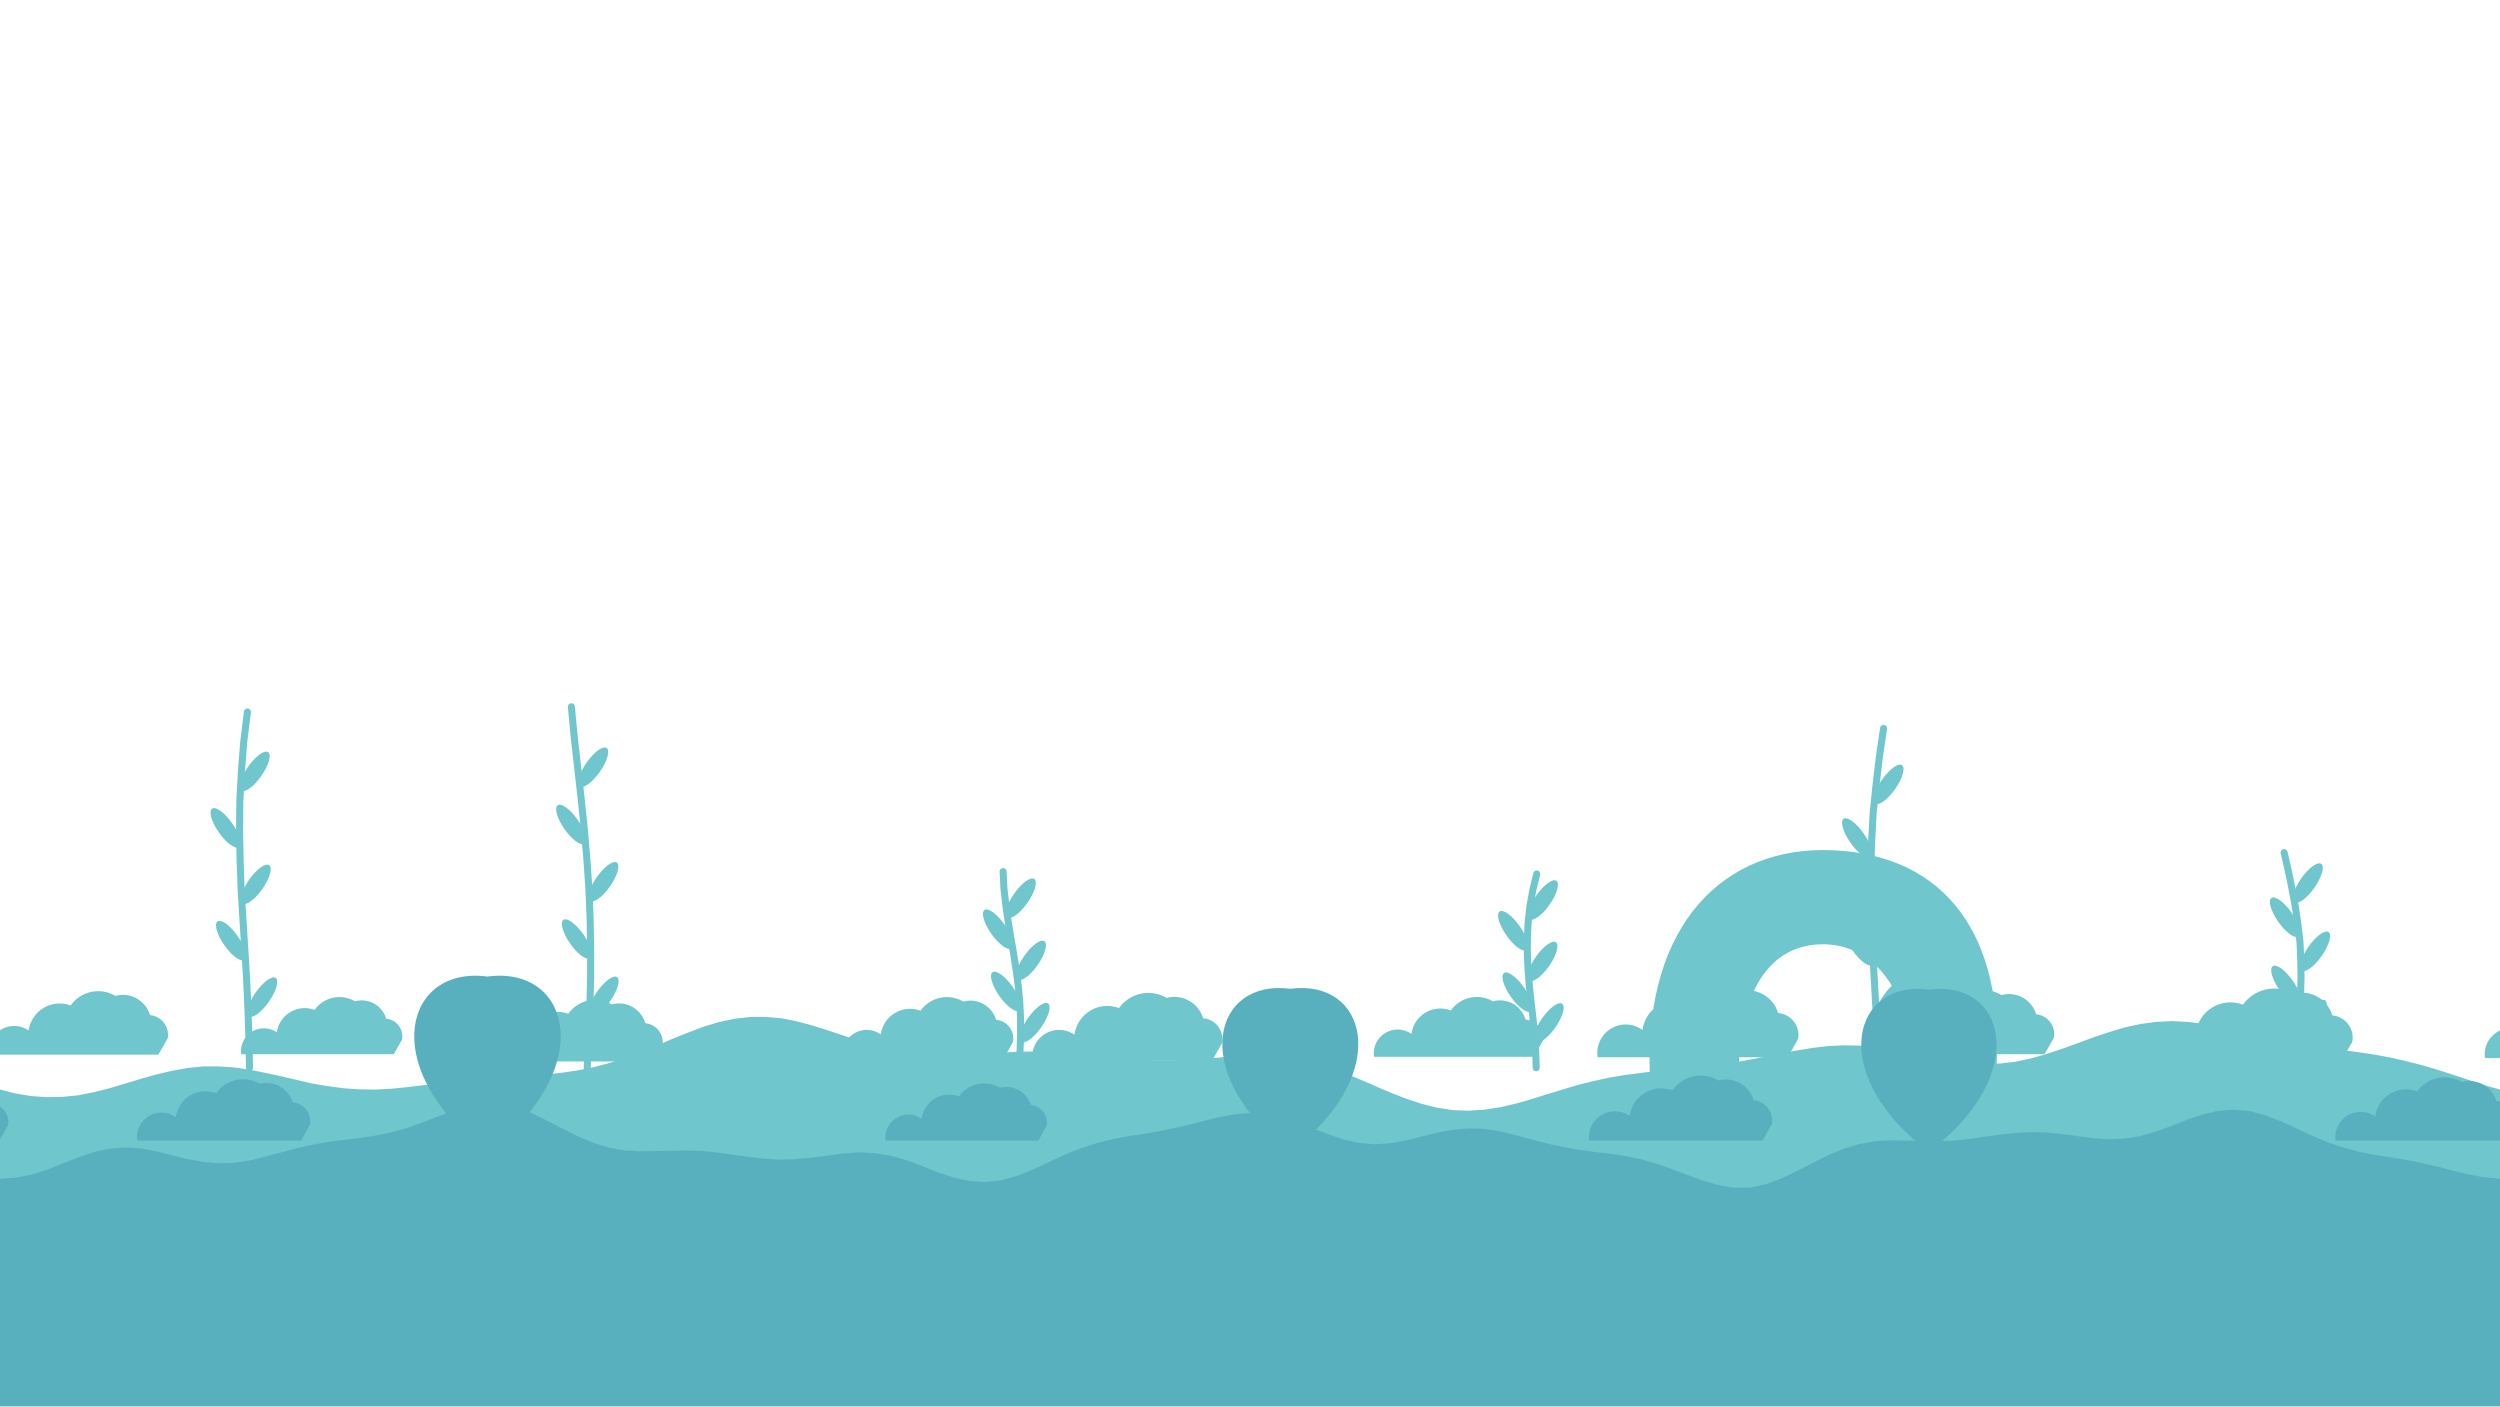
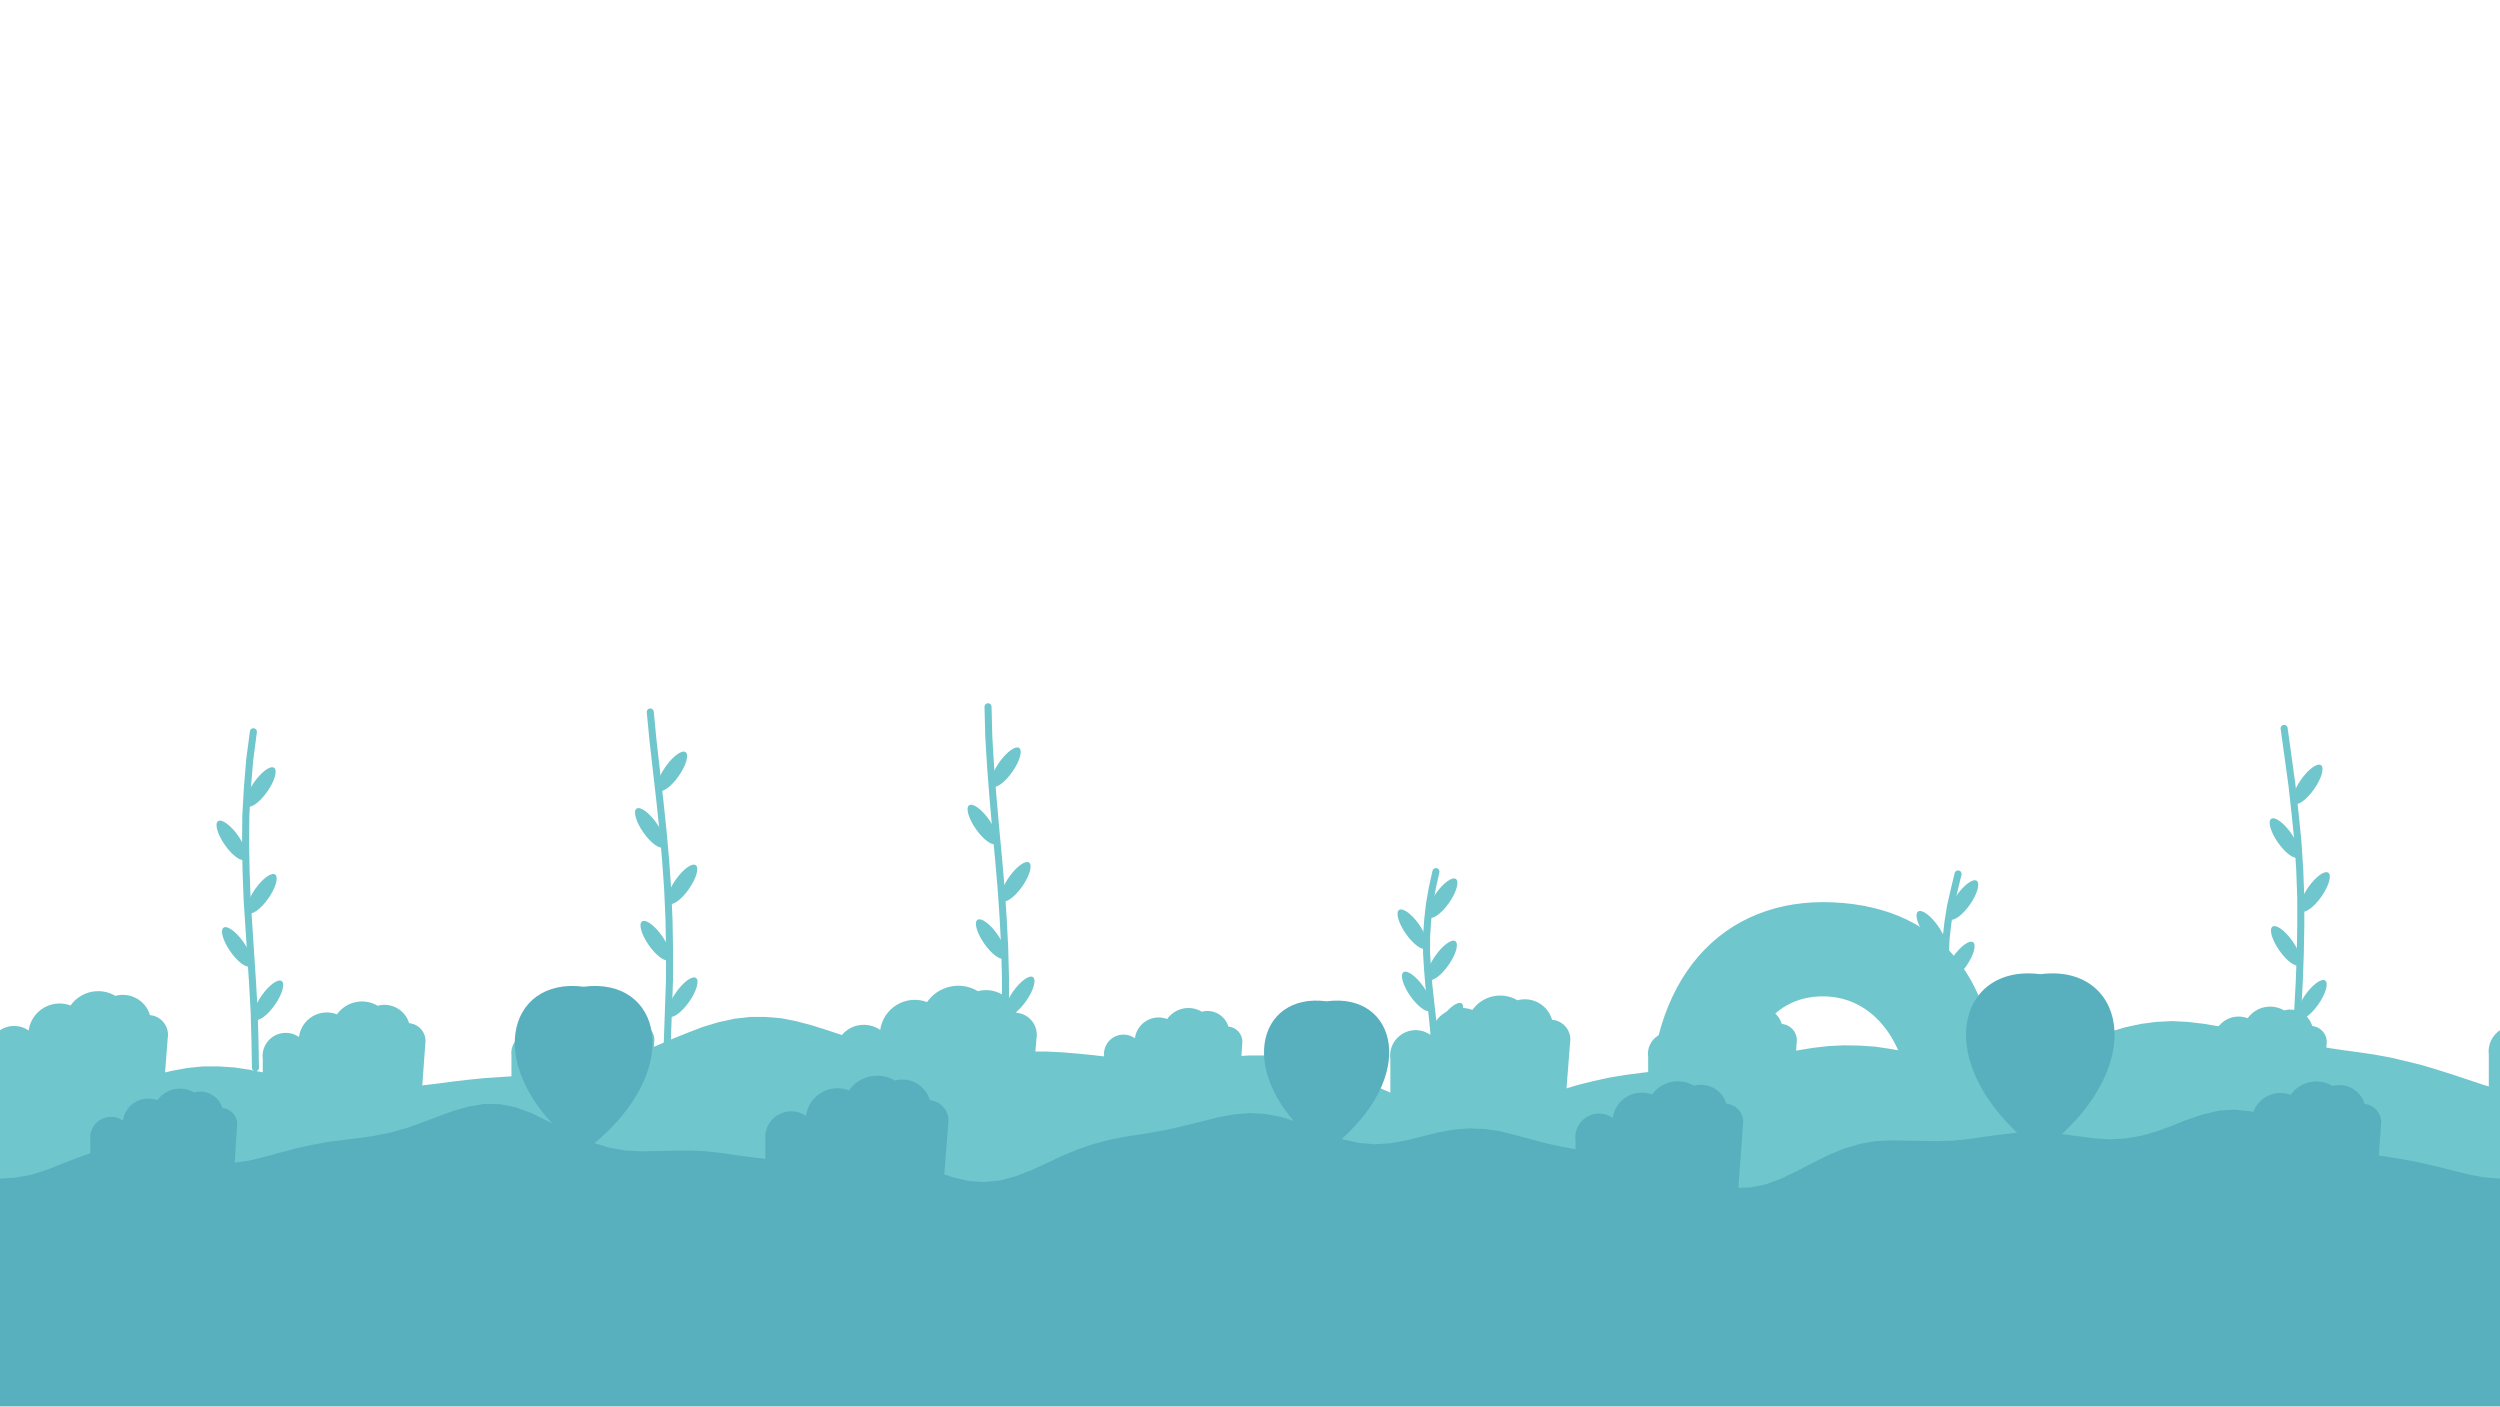
<svg xmlns="http://www.w3.org/2000/svg" width="960" height="540" viewBox="0 0 960 540">
  <path d="M0 540L0 418.4L6 419.9L12 420.9L18 421.3L24 421.2L30 420.6L36 419.4L42 417.9L48 416.1L54 414.3L60 412.6L66 411.2L72 410.1L78 409.5L84 409.5L90 409.9L96 410.8L102 412L108 413.3L114 414.7L120 416.1L126 417.1L132 417.9L138 418.3L144 418.4L150 418.1L156 417.5L162 416.8L168 416.1L174 415.3L180 414.6L186 414L192 413.6L198 413.2L204 412.9L210 412.5L216 411.9L222 411L228 409.8L234 408.2L240 406.3L246 404L252 401.6L258 399L264 396.6L270 394.3L276 392.5L282 391.2L288 390.5L294 390.5L300 391L306 392.2L312 393.8L318 395.7L324 397.7L330 399.7L336 401.5L342 403L348 404.2L354 404.9L360 405.2L366 405.2L372 404.9L378 404.6L384 404.2L390 403.9L396 403.8L402 403.8L408 404.1L414 404.6L420 405.2L426 405.9L432 406.4L438 406.9L444 407.1L450 407.1L456 406.9L462 406.5L468 406.1L474 405.6L480 405.3L486 405.3L492 405.7L498 406.6L504 407.9L510 409.7L516 411.9L522 414.4L528 417L534 419.6L540 421.9L546 423.9L552 425.4L558 426.3L564 426.5L570 426.1L576 425.2L582 423.8L588 422.1L594 420.2L600 418.4L606 416.6L612 415.1L618 413.8L624 412.8L630 412L636 411.3L642 410.8L648 410.3L654 409.7L660 408.9L666 408L672 406.9L678 405.7L684 404.5L690 403.4L696 402.4L702 401.7L708 401.4L714 401.5L720 401.9L726 402.8L732 403.9L738 405.1L744 406.3L750 407.4L756 408.2L762 408.5L768 408.4L774 407.7L780 406.4L786 404.7L792 402.7L798 400.5L804 398.3L810 396.3L816 394.5L822 393.2L828 392.4L834 392.1L840 392.4L846 393.1L852 394.1L858 395.3L864 396.7L870 398.1L876 399.4L882 400.5L888 401.5L894 402.4L900 403.3L906 404.1L912 405L918 406.1L924 407.5L930 409L936 410.8L942 412.7L948 414.7L954 416.7L960 418.4L960 540Z" fill="#6fc6cc" />
-   <path d="M-4.3 405A9.8 9.8 0 0 1 11 395.7A12 12 0 0 1 27.1 386.1A13 13 0 0 1 44.3 382.4A10.9 10.9 0 0 1 57.6 389.8A7.6 7.6 0 0 1 64.4 398.7L60.8 405Z" fill="#6fc6cc" />
-   <path d="M954.2 406.3A10.2 10.2 0 0 1 970.2 396.6A12.5 12.5 0 0 1 987 386.6A13.6 13.6 0 0 1 1005.1 382.7A11.4 11.4 0 0 1 1018.9 390.4A8 8 0 0 1 1026.1 399.8L1022.3 406.3Z" fill="#6fc6cc" />
-   <path d="M92.6 404.8A8.8 8.8 0 0 1 106.3 396.4A10.8 10.8 0 0 1 120.8 387.8A11.7 11.7 0 0 1 136.3 384.5A9.8 9.8 0 0 1 148.3 391.2A6.8 6.8 0 0 1 154.4 399.2L151.2 404.8Z" fill="#6fc6cc" />
-   <path d="M187.7 407.6A9.5 9.5 0 0 1 202.6 398.6A11.6 11.6 0 0 1 218.2 389.3A12.6 12.6 0 0 1 234.9 385.7A10.5 10.5 0 0 1 247.8 392.9A7.4 7.4 0 0 1 254.4 401.5L250.9 407.6Z" fill="#6fc6cc" />
-   <path d="M323.6 406.1A9.3 9.3 0 0 1 338.2 397.2A11.4 11.4 0 0 1 353.5 388.1A12.4 12.4 0 0 1 369.9 384.6A10.3 10.3 0 0 1 382.5 391.6A7.2 7.2 0 0 1 389 400.1L385.6 406.1Z" fill="#6fc6cc" />
-   <path d="M396.4 407.2A10.4 10.4 0 0 1 412.6 397.3A12.7 12.7 0 0 1 429.7 387.1A13.8 13.8 0 0 1 448 383.2A11.5 11.5 0 0 1 462 391A8.1 8.1 0 0 1 469.3 400.5L465.5 407.2Z" fill="#6fc6cc" />
-   <path d="M527.6 405.8A9.2 9.2 0 0 1 542 397A11.2 11.2 0 0 1 557.1 388A12.3 12.3 0 0 1 573.3 384.5A10.2 10.2 0 0 1 585.8 391.5A7.2 7.2 0 0 1 592.3 399.9L588.9 405.8Z" fill="#6fc6cc" />
-   <path d="M613.5 406A10.9 10.9 0 0 1 630.7 395.5A13.4 13.4 0 0 1 648.7 384.8A14.6 14.6 0 0 1 668 380.7A12.2 12.2 0 0 1 682.8 389A8.5 8.5 0 0 1 690.5 398.9L686.5 406Z" fill="#6fc6cc" />
-   <path d="M719.7 404.8A9.8 9.8 0 0 1 735.1 395.4A12 12 0 0 1 751.2 385.8A13.1 13.1 0 0 1 768.6 382.1A10.9 10.9 0 0 1 781.9 389.5A7.6 7.6 0 0 1 788.7 398.5L785.1 404.8Z" fill="#6fc6cc" />
-   <path d="M826 407A11 11 0 0 1 843.2 396.5A13.4 13.4 0 0 1 861.3 385.8A14.7 14.7 0 0 1 880.7 381.6A12.2 12.2 0 0 1 895.6 389.9A8.6 8.6 0 0 1 903.3 400L899.3 407Z" fill="#6fc6cc" />
-   <path d="M95.8 410L95.6 398.6L95.2 387.2L94.7 375.9L94 364.5L93.3 353.1L92.6 341.7L92.2 330.3L92 319L92.1 307.6L92.7 296.2L93.6 284.8L95 273.4" fill="none" stroke="#6fc6cc" stroke-width="2.7" stroke-linecap="round" stroke-linejoin="round" />
-   <ellipse cx="100.7" cy="382.9" rx="3.1" ry="9" fill="#6fc6cc" transform="rotate(35 100.7 382.9)" />
-   <ellipse cx="88.7" cy="361.2" rx="3.1" ry="9" fill="#6fc6cc" transform="rotate(-35 88.7 361.2)" />
-   <ellipse cx="98.2" cy="339.6" rx="3.1" ry="9" fill="#6fc6cc" transform="rotate(35 98.2 339.6)" />
-   <ellipse cx="86.6" cy="317.9" rx="3.1" ry="9" fill="#6fc6cc" transform="rotate(-35 86.6 317.9)" />
-   <ellipse cx="97.8" cy="296.2" rx="3.1" ry="9" fill="#6fc6cc" transform="rotate(35 97.8 296.2)" />
-   <path d="M225.5 410L226 398.5L226.5 386.9L226.8 375.4L226.8 363.8L226.6 352.3L226.1 340.7L225.3 329.2L224.3 317.6L223.1 306.1L221.8 294.5L220.5 283L219.4 271.4" fill="none" stroke="#6fc6cc" stroke-width="2.7" stroke-linecap="round" stroke-linejoin="round" />
-   <ellipse cx="231.8" cy="382.6" rx="3.1" ry="9" fill="#6fc6cc" transform="rotate(35 231.8 382.6)" />
-   <ellipse cx="221.5" cy="360.6" rx="3.1" ry="9" fill="#6fc6cc" transform="rotate(-35 221.5 360.6)" />
-   <ellipse cx="231.7" cy="338.6" rx="3.1" ry="9" fill="#6fc6cc" transform="rotate(35 231.7 338.6)" />
-   <ellipse cx="219.3" cy="316.6" rx="3.1" ry="9" fill="#6fc6cc" transform="rotate(-35 219.3 316.6)" />
-   <ellipse cx="227.8" cy="294.6" rx="3.1" ry="9" fill="#6fc6cc" transform="rotate(35 227.8 294.6)" />
-   <path d="M391.3 410L391.7 403.7L391.9 397.5L391.9 391.2L391.6 384.9L391 378.6L390.2 372.4L389.2 366.1L388.1 359.8L387.1 353.6L386.2 347.3L385.5 341L385.2 334.7" fill="none" stroke="#6fc6cc" stroke-width="2.7" stroke-linecap="round" stroke-linejoin="round" />
-   <ellipse cx="397.3" cy="392.7" rx="3.1" ry="9" fill="#6fc6cc" transform="rotate(35 397.3 392.7)" />
-   <ellipse cx="386.3" cy="380.7" rx="3.1" ry="9" fill="#6fc6cc" transform="rotate(-35 386.3 380.7)" />
-   <ellipse cx="395.9" cy="368.8" rx="3.1" ry="9" fill="#6fc6cc" transform="rotate(35 395.9 368.8)" />
-   <ellipse cx="383.2" cy="356.8" rx="3.1" ry="9" fill="#6fc6cc" transform="rotate(-35 383.2 356.8)" />
-   <ellipse cx="392" cy="344.9" rx="3.1" ry="9" fill="#6fc6cc" transform="rotate(35 392 344.9)" />
-   <path d="M589.9 410L589.7 403.8L589.3 397.6L588.7 391.4L588 385.2L587.3 379L586.8 372.8L586.5 366.6L586.5 360.4L586.8 354.2L587.5 348L588.6 341.8L590.1 335.6" fill="none" stroke="#6fc6cc" stroke-width="2.7" stroke-linecap="round" stroke-linejoin="round" />
-   <ellipse cx="594.7" cy="392.8" rx="3.1" ry="9" fill="#6fc6cc" transform="rotate(35 594.7 392.8)" />
-   <ellipse cx="582.7" cy="381" rx="3.1" ry="9" fill="#6fc6cc" transform="rotate(-35 582.7 381)" />
-   <ellipse cx="592.3" cy="369.2" rx="3.1" ry="9" fill="#6fc6cc" transform="rotate(35 592.3 369.2)" />
-   <ellipse cx="581" cy="357.4" rx="3.1" ry="9" fill="#6fc6cc" transform="rotate(-35 581 357.4)" />
-   <ellipse cx="592.5" cy="345.6" rx="3.1" ry="9" fill="#6fc6cc" transform="rotate(35 592.5 345.6)" />
-   <path d="M721.3 410L721 399.1L720.4 388.3L719.8 377.4L719.2 366.6L718.7 355.7L718.4 344.8L718.4 334L718.7 323.1L719.3 312.2L720.4 301.4L721.7 290.5L723.3 279.7" fill="none" stroke="#6fc6cc" stroke-width="2.7" stroke-linecap="round" stroke-linejoin="round" />
-   <ellipse cx="725.9" cy="383.9" rx="3.1" ry="9" fill="#6fc6cc" transform="rotate(35 725.9 383.9)" />
-   <ellipse cx="713.9" cy="363.2" rx="3.1" ry="9" fill="#6fc6cc" transform="rotate(-35 713.9 363.2)" />
-   <ellipse cx="723.9" cy="342.5" rx="3.1" ry="9" fill="#6fc6cc" transform="rotate(35 723.9 342.5)" />
-   <ellipse cx="713.1" cy="321.8" rx="3.1" ry="9" fill="#6fc6cc" transform="rotate(-35 713.1 321.8)" />
-   <ellipse cx="725.2" cy="301.2" rx="3.1" ry="9" fill="#6fc6cc" transform="rotate(35 725.2 301.2)" />
-   <path d="M881.4 410L881.8 403.1L882.4 396.2L882.9 389.4L883.4 382.5L883.6 375.6L883.5 368.7L883.2 361.8L882.4 355L881.4 348.1L880.1 341.2L878.7 334.3L877.1 327.4" fill="none" stroke="#6fc6cc" stroke-width="2.7" stroke-linecap="round" stroke-linejoin="round" />
-   <ellipse cx="887.7" cy="391.5" rx="3.1" ry="9" fill="#6fc6cc" transform="rotate(35 887.7 391.5)" />
-   <ellipse cx="877.9" cy="378.4" rx="3.1" ry="9" fill="#6fc6cc" transform="rotate(-35 877.9 378.4)" />
-   <ellipse cx="889" cy="365.3" rx="3.1" ry="9" fill="#6fc6cc" transform="rotate(35 889 365.3)" />
-   <ellipse cx="877.4" cy="352.2" rx="3.1" ry="9" fill="#6fc6cc" transform="rotate(-35 877.4 352.2)" />
-   <ellipse cx="886.2" cy="339.1" rx="3.1" ry="9" fill="#6fc6cc" transform="rotate(35 886.2 339.1)" />
-   <path d="M633.5 412C631.6 355 662 324.6 703.8 326.5C747.5 328.4 770.3 359.8 766.5 412L734.2 412C734.2 379.7 719 362.6 700 362.6C679.1 362.6 667.7 381.6 667.7 412Z" fill="#6fc6cc" />
+   <path d="M-4.3 405A9.8 9.8 0 0 1 11 395.7A12 12 0 0 1 27.1 386.1A13 13 0 0 1 44.3 382.4A10.9 10.9 0 0 1 57.6 389.8A7.6 7.6 0 0 1 64.4 398.7L60.8 445L-4.3 445Z" fill="#6fc6cc" />
+   <path d="M955.7 405A9.8 9.8 0 0 1 971 395.7A12 12 0 0 1 987.1 386.1A13 13 0 0 1 1004.3 382.4A10.9 10.9 0 0 1 1017.6 389.8A7.6 7.6 0 0 1 1024.4 398.7L1020.8 445L955.7 445Z" fill="#6fc6cc" />
+   <path d="M100.9 406.7A8.9 8.9 0 0 1 114.8 398.2A10.8 10.8 0 0 1 129.4 389.5A11.8 11.8 0 0 1 145 386.2A9.9 9.9 0 0 1 157.1 392.9A6.9 6.9 0 0 1 163.3 401L160 446.7L100.9 446.7Z" fill="#6fc6cc" />
+   <path d="M196.4 405.4A7.8 7.8 0 0 1 208.6 398A9.5 9.5 0 0 1 221.4 390.3A10.4 10.4 0 0 1 235.2 387.4A8.7 8.7 0 0 1 245.8 393.3A6.1 6.1 0 0 1 251.2 400.4L248.4 445.4L196.4 445.4Z" fill="#6fc6cc" />
+   <path d="M320.8 406A11 11 0 0 1 338 395.5A13.4 13.4 0 0 1 356 384.8A14.6 14.6 0 0 1 375.5 380.6A12.2 12.2 0 0 1 390.3 388.9A8.5 8.5 0 0 1 398 398.9L394 446L320.8 446Z" fill="#6fc6cc" />
+   <path d="M424 405.9A7.5 7.5 0 0 1 435.8 398.7A9.2 9.2 0 0 1 448.2 391.3A10 10 0 0 1 461.5 388.5A8.4 8.4 0 0 1 471.7 394.2A5.9 5.9 0 0 1 477 401L474.2 445.9L424 445.9Z" fill="#6fc6cc" />
+   <path d="M533.9 406.8A9.8 9.8 0 0 1 549.3 397.4A12 12 0 0 1 565.4 387.8A13.1 13.1 0 0 1 582.7 384.1A10.9 10.9 0 0 1 596 391.6A7.6 7.6 0 0 1 602.9 400.5L599.3 446.8L533.9 446.8Z" fill="#6fc6cc" />
+   <path d="M632.9 405.8A8.1 8.1 0 0 1 645.6 398A9.9 9.9 0 0 1 658.9 390.1A10.8 10.8 0 0 1 673.2 387.1A9 9 0 0 1 684.2 393.2A6.3 6.3 0 0 1 689.9 400.6L686.9 445.8L632.9 445.8Z" fill="#6fc6cc" />
+   <path d="M743.5 407.3A7.6 7.6 0 0 1 755.4 400.1A9.3 9.3 0 0 1 767.8 392.7A10.1 10.1 0 0 1 781.2 389.8A8.4 8.4 0 0 1 791.5 395.5A5.9 5.9 0 0 1 796.8 402.4L794 447.3L743.5 447.3Z" fill="#6fc6cc" />
+   <path d="M837.5 406.3A7.9 7.9 0 0 1 850 398.7A9.7 9.7 0 0 1 863.1 391A10.6 10.6 0 0 1 877.1 388A8.8 8.8 0 0 1 887.9 394A6.2 6.2 0 0 1 893.4 401.2L890.5 446.3L837.5 446.3Z" fill="#6fc6cc" />
+   <path d="M98.1 410L97.9 399.2L97.6 388.5L97 377.7L96.3 367L95.6 356.2L94.9 345.5L94.5 334.7L94.3 324L94.4 313.2L95 302.5L95.9 291.7L97.3 281" fill="none" stroke="#6fc6cc" stroke-width="2.7" stroke-linecap="round" stroke-linejoin="round" />
+   <ellipse cx="103" cy="384.1" rx="3.1" ry="9" fill="#6fc6cc" transform="rotate(35 103 384.1)" />
+   <ellipse cx="91" cy="363.6" rx="3.1" ry="9" fill="#6fc6cc" transform="rotate(-35 91 363.6)" />
+   <ellipse cx="100.5" cy="343.2" rx="3.1" ry="9" fill="#6fc6cc" transform="rotate(35 100.5 343.2)" />
+   <ellipse cx="88.9" cy="322.7" rx="3.1" ry="9" fill="#6fc6cc" transform="rotate(-35 88.9 322.7)" />
+   <ellipse cx="100.1" cy="302.2" rx="3.1" ry="9" fill="#6fc6cc" transform="rotate(35 100.1 302.2)" />
+   <path d="M255.8 410L256.3 398.6L256.7 387.2L257.1 375.9L257.1 364.5L256.9 353.1L256.4 341.7L255.6 330.3L254.6 319L253.4 307.6L252.1 296.2L250.8 284.8L249.7 273.4" fill="none" stroke="#6fc6cc" stroke-width="2.7" stroke-linecap="round" stroke-linejoin="round" />
+   <ellipse cx="262.1" cy="382.9" rx="3.1" ry="9" fill="#6fc6cc" transform="rotate(35 262.1 382.9)" />
+   <ellipse cx="251.7" cy="361.2" rx="3.1" ry="9" fill="#6fc6cc" transform="rotate(-35 251.7 361.2)" />
+   <ellipse cx="262" cy="339.6" rx="3.1" ry="9" fill="#6fc6cc" transform="rotate(35 262 339.6)" />
+   <ellipse cx="249.6" cy="317.9" rx="3.1" ry="9" fill="#6fc6cc" transform="rotate(-35 249.6 317.9)" />
+   <ellipse cx="258.1" cy="296.2" rx="3.1" ry="9" fill="#6fc6cc" transform="rotate(35 258.1 296.2)" />
+   <path d="M385.5 410L385.9 398.5L386.1 386.9L386.1 375.4L385.8 363.8L385.2 352.3L384.4 340.7L383.4 329.2L382.3 317.6L381.3 306.1L380.4 294.5L379.7 283L379.4 271.4" fill="none" stroke="#6fc6cc" stroke-width="2.7" stroke-linecap="round" stroke-linejoin="round" />
+   <ellipse cx="391.5" cy="382.6" rx="3.1" ry="9" fill="#6fc6cc" transform="rotate(35 391.5 382.6)" />
+   <ellipse cx="380.5" cy="360.6" rx="3.1" ry="9" fill="#6fc6cc" transform="rotate(-35 380.5 360.6)" />
+   <ellipse cx="390" cy="338.6" rx="3.1" ry="9" fill="#6fc6cc" transform="rotate(35 390 338.6)" />
+   <ellipse cx="377.3" cy="316.6" rx="3.1" ry="9" fill="#6fc6cc" transform="rotate(-35 377.3 316.6)" />
+   <ellipse cx="386.2" cy="294.6" rx="3.1" ry="9" fill="#6fc6cc" transform="rotate(35 386.2 294.6)" />
+   <path d="M551.3 410L551.1 403.7L550.7 397.5L550.1 391.2L549.4 384.9L548.7 378.6L548.2 372.4L547.8 366.1L547.8 359.8L548.2 353.6L548.9 347.3L550 341L551.4 334.7" fill="none" stroke="#6fc6cc" stroke-width="2.7" stroke-linecap="round" stroke-linejoin="round" />
+   <ellipse cx="556.1" cy="392.7" rx="3.1" ry="9" fill="#6fc6cc" transform="rotate(35 556.1 392.7)" />
+   <ellipse cx="544.1" cy="380.7" rx="3.1" ry="9" fill="#6fc6cc" transform="rotate(-35 544.1 380.7)" />
+   <ellipse cx="553.7" cy="368.8" rx="3.1" ry="9" fill="#6fc6cc" transform="rotate(35 553.7 368.8)" />
+   <ellipse cx="542.4" cy="356.8" rx="3.1" ry="9" fill="#6fc6cc" transform="rotate(-35 542.4 356.8)" />
+   <ellipse cx="553.9" cy="344.9" rx="3.1" ry="9" fill="#6fc6cc" transform="rotate(35 553.9 344.9)" />
+   <path d="M749.9 410L749.6 403.8L749.1 397.6L748.5 391.4L747.8 385.2L747.3 379L747 372.8L747 366.6L747.3 360.4L748 354.2L749 348L750.4 341.8L751.9 335.6" fill="none" stroke="#6fc6cc" stroke-width="2.7" stroke-linecap="round" stroke-linejoin="round" />
+   <ellipse cx="754.5" cy="392.8" rx="3.1" ry="9" fill="#6fc6cc" transform="rotate(35 754.5 392.8)" />
+   <ellipse cx="742.6" cy="381" rx="3.1" ry="9" fill="#6fc6cc" transform="rotate(-35 742.6 381)" />
+   <ellipse cx="752.5" cy="369.2" rx="3.1" ry="9" fill="#6fc6cc" transform="rotate(35 752.5 369.2)" />
+   <ellipse cx="741.7" cy="357.4" rx="3.1" ry="9" fill="#6fc6cc" transform="rotate(-35 741.7 357.4)" />
+   <ellipse cx="753.9" cy="345.6" rx="3.1" ry="9" fill="#6fc6cc" transform="rotate(35 753.9 345.6)" />
+   <path d="M881.3 410L881.8 399.1L882.3 388.3L882.9 377.4L883.3 366.6L883.5 355.7L883.5 344.8L883.1 334L882.4 323.1L881.3 312.2L880.1 301.4L878.6 290.5L877.1 279.7" fill="none" stroke="#6fc6cc" stroke-width="2.7" stroke-linecap="round" stroke-linejoin="round" />
+   <ellipse cx="887.7" cy="383.9" rx="3.1" ry="9" fill="#6fc6cc" transform="rotate(35 887.7 383.9)" />
+   <ellipse cx="877.8" cy="363.2" rx="3.1" ry="9" fill="#6fc6cc" transform="rotate(-35 877.8 363.2)" />
+   <ellipse cx="888.9" cy="342.5" rx="3.1" ry="9" fill="#6fc6cc" transform="rotate(35 888.9 342.5)" />
+   <ellipse cx="877.3" cy="321.8" rx="3.1" ry="9" fill="#6fc6cc" transform="rotate(-35 877.3 321.8)" />
+   <ellipse cx="886.1" cy="301.2" rx="3.1" ry="9" fill="#6fc6cc" transform="rotate(35 886.1 301.2)" />
+   <path d="M633.5 432C631.6 375 662 344.6 703.8 346.5C747.5 348.4 770.3 379.8 766.5 432L734.2 432C734.2 399.7 719 382.6 700 382.6C679.1 382.6 667.7 401.6 667.7 432Z" fill="#6fc6cc" />
  <path d="M0 540L0 452.6L6 452.2L12 451.1L18 449.2L24 446.8L30 444.5L36 442.4L42 441.1L48 440.6L54 441L60 442.1L66 443.6L72 445.1L78 446.2L84 446.7L90 446.5L96 445.6L102 444.1L108 442.5L114 440.9L120 439.6L126 438.5L132 437.7L138 437L144 436.1L150 434.9L156 433.2L162 431.1L168 428.8L174 426.6L180 424.9L186 423.9L192 424L198 425.2L204 427.4L210 430.3L216 433.4L222 436.4L228 438.9L234 440.7L240 441.8L246 442.1L252 442L258 441.9L264 441.8L270 442L276 442.6L282 443.5L288 444.3L294 445L300 445.3L306 445.1L312 444.5L318 443.7L324 442.9L330 442.5L336 442.8L342 443.8L348 445.5L354 447.7L360 450.1L366 452.1L372 453.5L378 453.9L384 453.3L390 451.7L396 449.4L402 446.6L408 443.8L414 441.3L420 439.3L426 437.7L432 436.5L438 435.6L444 434.6L450 433.4L456 432L462 430.5L468 429L474 427.9L480 427.4L486 427.8L492 428.9L498 430.8L504 433.2L510 435.5L516 437.6L522 438.9L528 439.4L534 439L540 437.9L546 436.4L552 434.9L558 433.8L564 433.3L570 433.5L576 434.4L582 435.9L588 437.5L594 439.1L600 440.4L606 441.5L612 442.3L618 443L624 443.9L630 445.1L636 446.8L642 448.9L648 451.2L654 453.4L660 455.1L666 456.1L672 456L678 454.8L684 452.6L690 449.7L696 446.6L702 443.6L708 441.1L714 439.3L720 438.2L726 437.9L732 438L738 438.1L744 438.2L750 438L756 437.4L762 436.5L768 435.7L774 435L780 434.7L786 434.9L792 435.5L798 436.3L804 437.1L810 437.5L816 437.2L822 436.2L828 434.5L834 432.3L840 429.9L846 427.9L852 426.5L858 426.1L864 426.7L870 428.3L876 430.6L882 433.4L888 436.2L894 438.7L900 440.7L906 442.3L912 443.5L918 444.4L924 445.4L930 446.6L936 448L942 449.5L948 451L954 452.1L960 452.6L960 540Z" fill="#58b0bf" />
-   <path d="M52.7 438A9.4 9.4 0 0 1 67.5 429A11.5 11.5 0 0 1 83 419.8A12.6 12.6 0 0 1 99.7 416.2A10.5 10.5 0 0 1 112.4 423.3A7.3 7.3 0 0 1 119 431.9L115.6 438Z" fill="#58b0bf" />
-   <path d="M184 440C145.3 408.6 155.8 370.8 187.2 375C218.6 370.8 229.1 408.6 190.3 440Z" fill="#58b0bf" />
-   <path d="M340.1 438A8.8 8.8 0 0 1 353.9 429.6A10.7 10.7 0 0 1 368.3 421A11.7 11.7 0 0 1 383.9 417.7A9.8 9.8 0 0 1 395.8 424.3A6.8 6.8 0 0 1 401.9 432.3L398.7 438Z" fill="#58b0bf" />
-   <path d="M492.6 440C456.6 410.8 466.3 375.8 495.5 379.7C524.6 375.8 534.4 410.8 498.4 440Z" fill="#58b0bf" />
-   <path d="M610.2 438A10 10 0 0 1 625.8 428.5A12.2 12.2 0 0 1 642.2 418.7A13.3 13.3 0 0 1 659.9 414.9A11.1 11.1 0 0 1 673.4 422.5A7.8 7.8 0 0 1 680.4 431.6L676.8 438Z" fill="#58b0bf" />
-   <path d="M737.8 440C702 411 711.7 376.2 740.7 380C769.7 376.2 779.4 411 743.6 440Z" fill="#58b0bf" />
-   <path d="M896.8 438A9.8 9.8 0 0 1 912.1 428.7A11.9 11.9 0 0 1 928.2 419.1A13 13 0 0 1 945.4 415.5A10.8 10.8 0 0 1 958.6 422.8A7.6 7.6 0 0 1 965.4 431.7L961.9 438Z" fill="#58b0bf" />
-   <path d="M-61 438A9.1 9.1 0 0 1 -46.8 429.3A11.1 11.1 0 0 1 -31.8 420.4A12.2 12.2 0 0 1 -15.7 416.9A10.1 10.1 0 0 1 -3.3 423.8A7.1 7.1 0 0 1 3.1 432.1L-0.3 438Z" fill="#58b0bf" />
+   <path d="M34.7 438A8 8 0 0 1 47.2 430.3A9.8 9.8 0 0 1 60.4 422.5A10.7 10.7 0 0 1 74.5 419.5A8.9 8.9 0 0 1 85.4 425.5A6.2 6.2 0 0 1 91 432.8L88.1 478L34.7 478Z" fill="#58b0bf" />
+   <path d="M221.2 440C184.7 410.4 194.6 375 224.1 378.9C253.7 375 263.5 410.4 227.1 440V480H221.2Z" fill="#58b0bf" />
+   <path d="M293.9 438A10 10 0 0 1 309.5 428.5A12.2 12.2 0 0 1 326 418.7A13.3 13.3 0 0 1 343.6 414.9A11.1 11.1 0 0 1 357.1 422.5A7.8 7.8 0 0 1 364.1 431.6L360.5 478L293.9 478Z" fill="#58b0bf" />
+   <path d="M506.7 440C473.6 413.2 482.6 380.9 509.4 384.5C536.3 380.9 545.2 413.2 512.1 440V480H506.7Z" fill="#58b0bf" />
+   <path d="M605 438A9.1 9.1 0 0 1 619.3 429.3A11.2 11.2 0 0 1 634.4 420.3A12.2 12.2 0 0 1 650.5 416.9A10.2 10.2 0 0 1 662.9 423.8A7.1 7.1 0 0 1 669.3 432.1L665.9 478L605 478Z" fill="#58b0bf" />
+   <path d="M780.3 440C741 408.1 751.6 369.9 783.5 374.1C815.3 369.9 826 408.1 786.6 440V480H780.3Z" fill="#58b0bf" />
+   <path d="M850.5 438A9.1 9.1 0 0 1 864.7 429.3A11.1 11.1 0 0 1 879.6 420.4A12.1 12.1 0 0 1 895.7 417A10.1 10.1 0 0 1 908 423.9A7.1 7.1 0 0 1 914.3 432.1L911 478L850.5 478Z" fill="#58b0bf" />
</svg>
